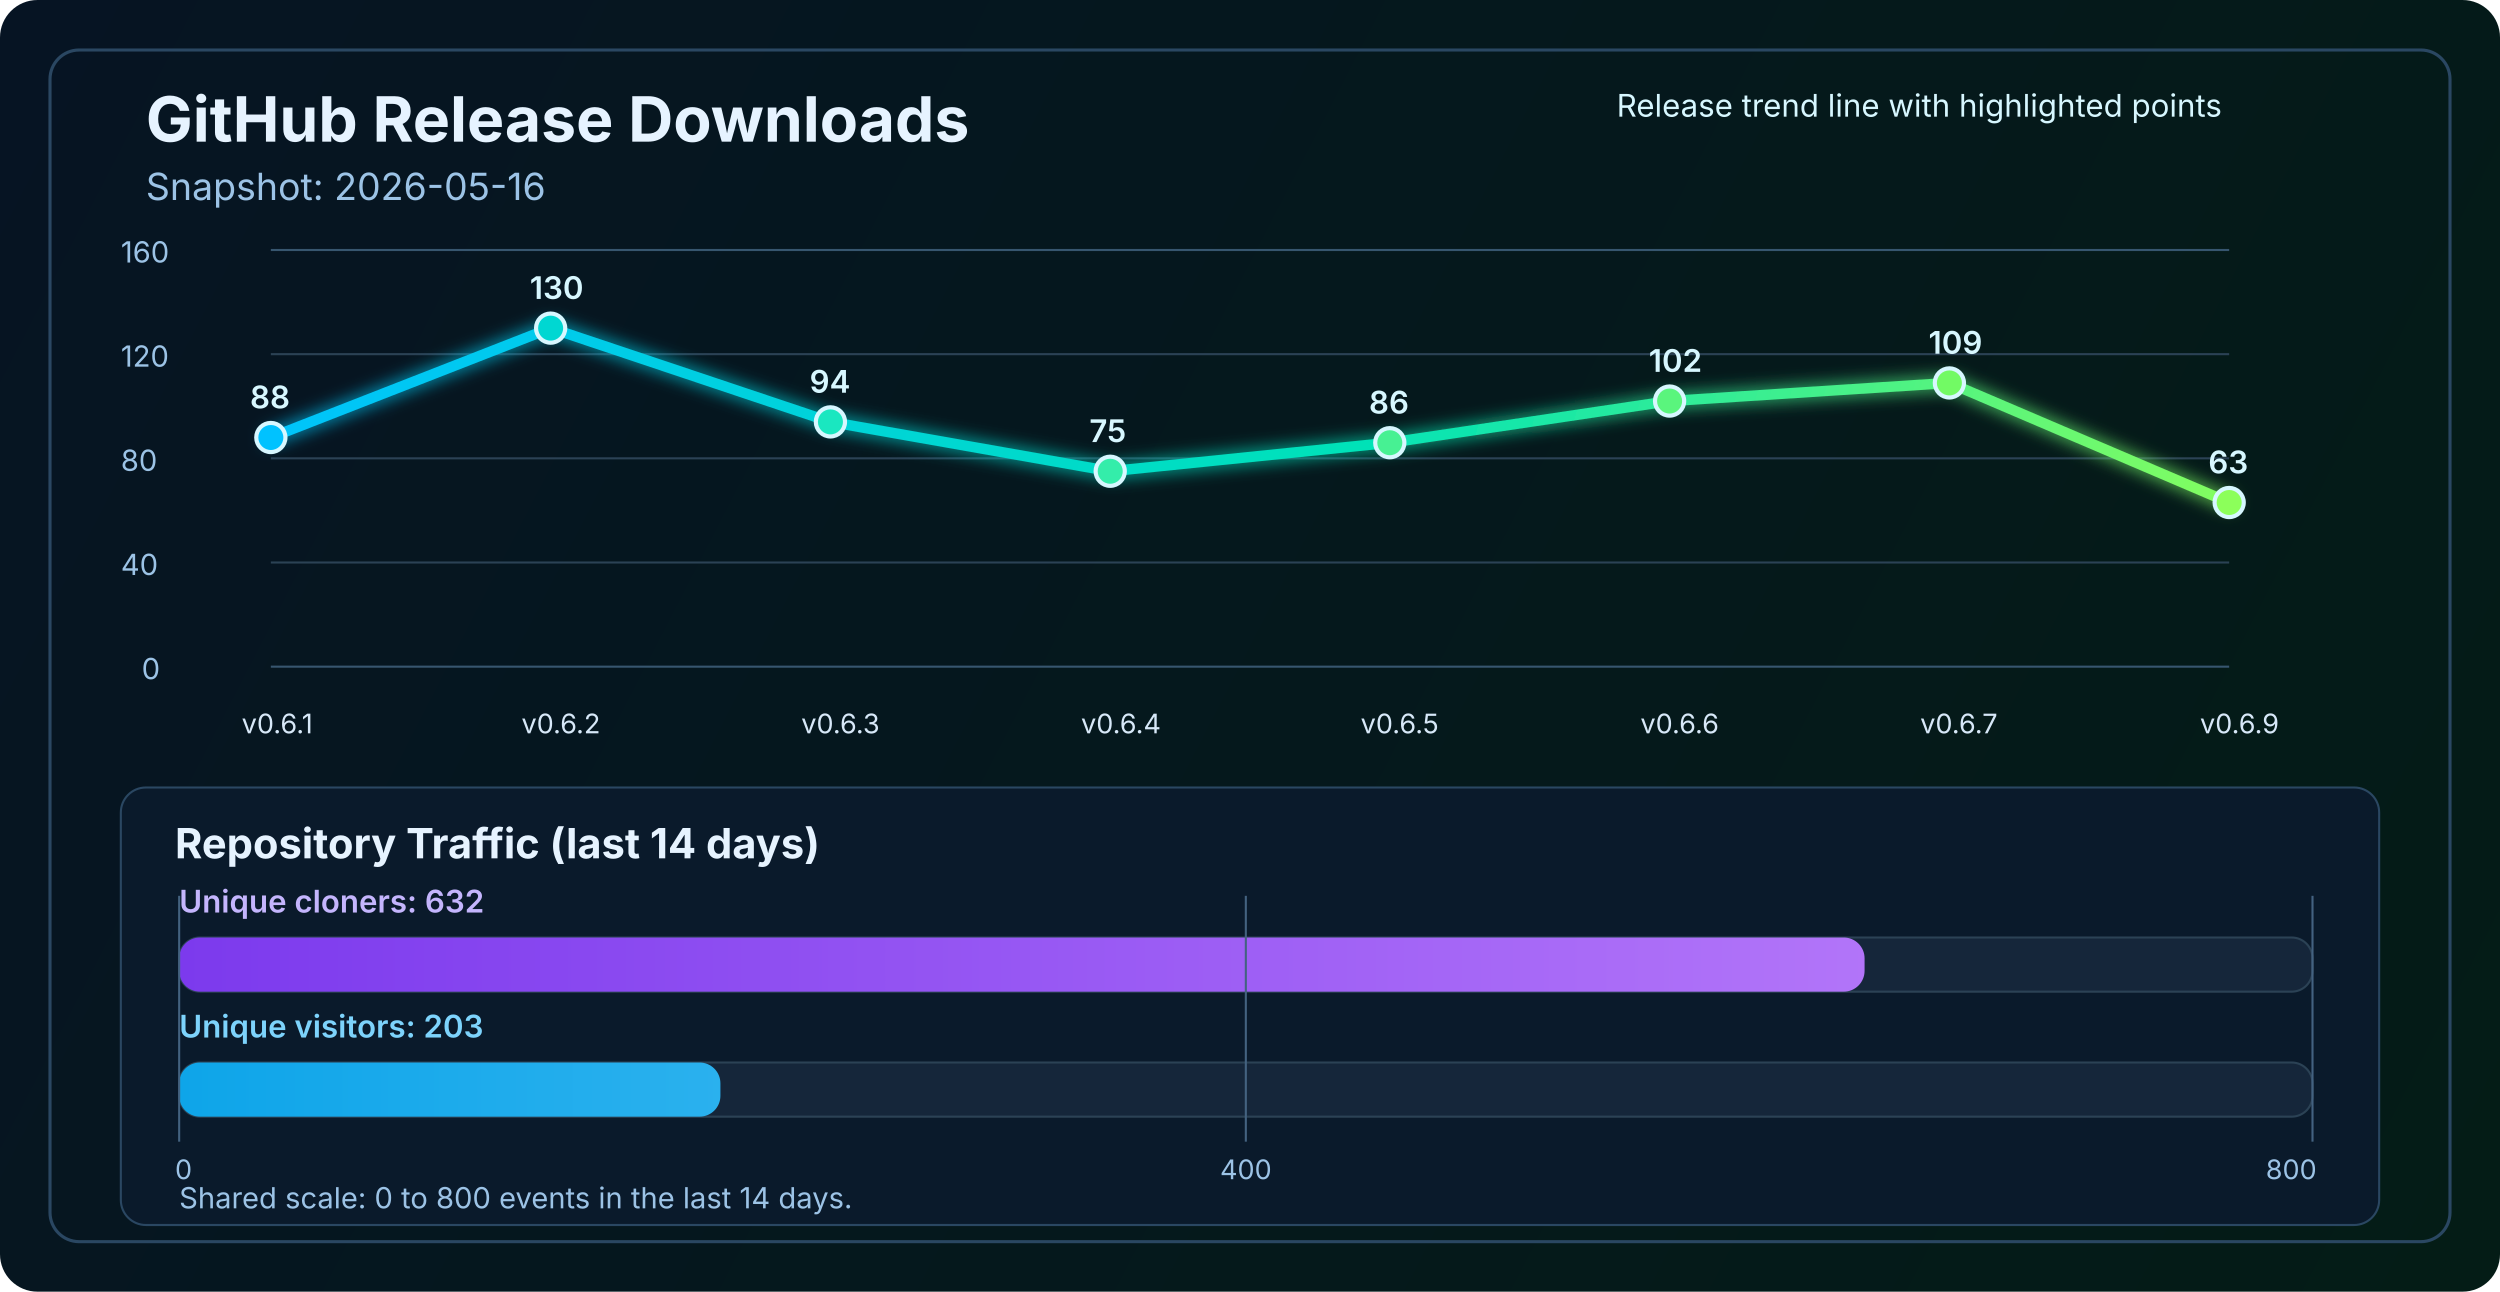
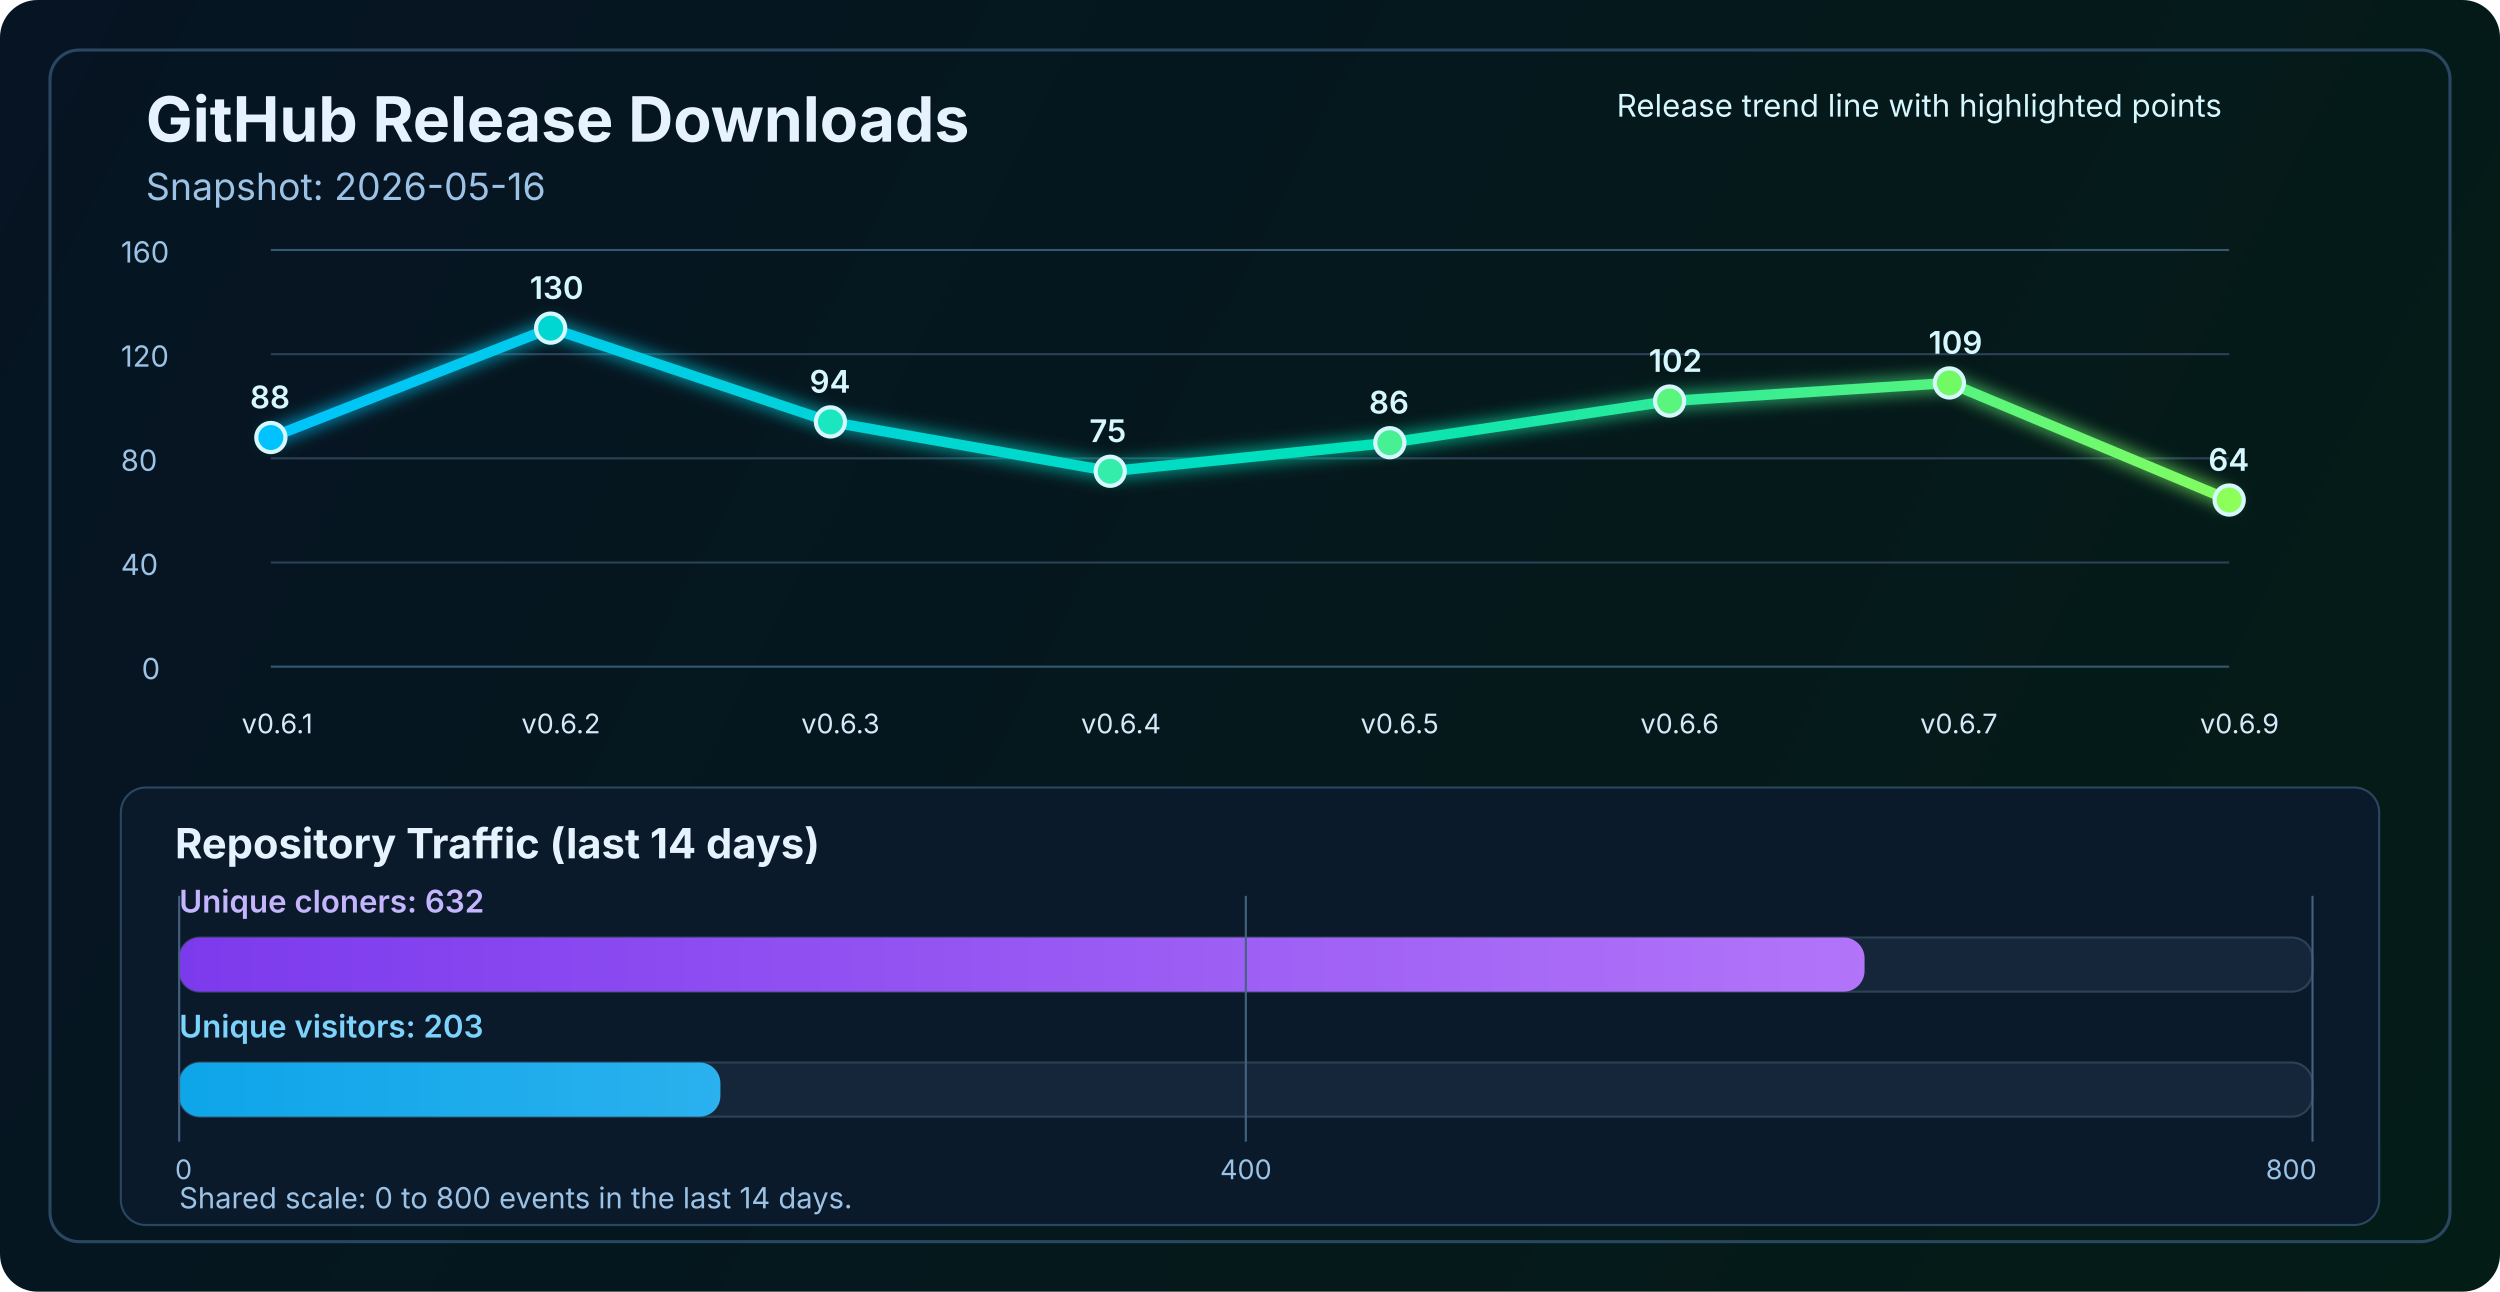
<svg xmlns="http://www.w3.org/2000/svg" width="1200" height="620" viewBox="0 0 1200 620" fill="none" role="img" aria-labelledby="title desc">
  <defs>
    <linearGradient id="bg" x1="0" y1="0" x2="1200" y2="620" gradientUnits="userSpaceOnUse">
      <stop stop-color="#061423" />
      <stop offset="1" stop-color="#041C16" />
    </linearGradient>
    <linearGradient id="line" x1="130" y1="86" x2="1070" y2="340" gradientUnits="userSpaceOnUse">
      <stop stop-color="#00C2FF" />
      <stop offset="0.55" stop-color="#00E2B8" />
      <stop offset="1" stop-color="#8CFF5A" />
    </linearGradient>
    <linearGradient id="cloneFill" x1="86" y1="450" x2="1110" y2="450" gradientUnits="userSpaceOnUse">
      <stop stop-color="#7C3AED" />
      <stop offset="1" stop-color="#C084FC" />
    </linearGradient>
    <linearGradient id="viewFill" x1="86" y1="482" x2="1110" y2="482" gradientUnits="userSpaceOnUse">
      <stop stop-color="#0EA5E9" />
      <stop offset="1" stop-color="#7DD3FC" />
    </linearGradient>
    <filter id="glow" x="-50%" y="-50%" width="200%" height="200%">
      <feGaussianBlur stdDeviation="4" result="blur" />
      <feMerge>
        <feMergeNode in="blur" />
        <feMergeNode in="SourceGraphic" />
      </feMerge>
    </filter>
  </defs>
  <rect width="1200" height="620" rx="18" fill="url(#bg)" />
  <rect x="24" y="24" width="1152" height="572" rx="14" stroke="#2A4762" stroke-width="1.5" />
  <text x="70" y="68" fill="#E6F3FF" font-size="30" font-family="SF Pro Display, -apple-system, BlinkMacSystemFont, Segoe UI, sans-serif" font-weight="700">GitHub Release Downloads</text>
  <text x="70" y="96" fill="#9CC3E6" font-size="18" font-family="SF Pro Text, -apple-system, BlinkMacSystemFont, Segoe UI, sans-serif">Snapshot: 2026-05-16</text>
  <line x1="130" y1="320.0" x2="1070" y2="320.0" stroke="#37566F" stroke-width="1" />
  <line x1="130" y1="270.0" x2="1070" y2="270.0" stroke="#2B4255" stroke-width="1" />
  <line x1="130" y1="220.0" x2="1070" y2="220.0" stroke="#2B4255" stroke-width="1" />
  <line x1="130" y1="170.0" x2="1070" y2="170.0" stroke="#2B4255" stroke-width="1" />
  <line x1="130" y1="120.0" x2="1070" y2="120.0" stroke="#37566F" stroke-width="1" />
  <text x="68" y="326.0" fill="#9CC3E6" font-size="14" font-family="SF Pro Text, -apple-system, BlinkMacSystemFont, Segoe UI, sans-serif">0</text>
  <text x="58" y="276.0" fill="#9CC3E6" font-size="14" font-family="SF Pro Text, -apple-system, BlinkMacSystemFont, Segoe UI, sans-serif">40</text>
  <text x="58" y="226.0" fill="#9CC3E6" font-size="14" font-family="SF Pro Text, -apple-system, BlinkMacSystemFont, Segoe UI, sans-serif">80</text>
  <text x="58" y="176.0" fill="#9CC3E6" font-size="14" font-family="SF Pro Text, -apple-system, BlinkMacSystemFont, Segoe UI, sans-serif">120</text>
  <text x="58" y="126.0" fill="#9CC3E6" font-size="14" font-family="SF Pro Text, -apple-system, BlinkMacSystemFont, Segoe UI, sans-serif">160</text>
-   <polyline points="130.0,210.0 264.3,157.5 398.6,202.5 532.9,226.2 667.1,212.5 801.4,192.5 935.7,183.8 1070.0,241.2" fill="none" stroke="url(#line)" stroke-width="5" stroke-linecap="round" stroke-linejoin="round" filter="url(#glow)" />
+   <polyline points="130.0,210.0 264.3,157.5 398.6,202.5 532.9,226.2 667.1,212.5 801.4,192.5 935.7,183.8 1070.0,240.0" fill="none" stroke="url(#line)" stroke-width="5" stroke-linecap="round" stroke-linejoin="round" filter="url(#glow)" />
  <circle cx="130.0" cy="210.0" r="7" fill="#00C2FF" stroke="#D7F7FF" stroke-width="2" />
  <circle cx="264.3" cy="157.5" r="7" fill="#00D7D2" stroke="#D7F7FF" stroke-width="2" />
  <circle cx="398.6" cy="202.5" r="7" fill="#1AE7C0" stroke="#D7F7FF" stroke-width="2" />
  <circle cx="532.9" cy="226.2" r="7" fill="#34EDAA" stroke="#D7F7FF" stroke-width="2" />
  <circle cx="667.1" cy="212.5" r="7" fill="#47F193" stroke="#D7F7FF" stroke-width="2" />
  <circle cx="801.4" cy="192.5" r="7" fill="#5AF57D" stroke="#D7F7FF" stroke-width="2" />
  <circle cx="935.7" cy="183.8" r="7" fill="#72FA64" stroke="#D7F7FF" stroke-width="2" />
-   <circle cx="1070.0" cy="241.2" r="7" fill="#8CFF5A" stroke="#D7F7FF" stroke-width="2" />
+   <circle cx="1070.0" cy="240.0" r="7" fill="#8CFF5A" stroke="#D7F7FF" stroke-width="2" />
  <text x="116.0" y="352" fill="#D7E8F8" font-size="13" font-family="SF Pro Text, -apple-system, BlinkMacSystemFont, Segoe UI, sans-serif">v0.6.1</text>
  <text x="250.3" y="352" fill="#D7E8F8" font-size="13" font-family="SF Pro Text, -apple-system, BlinkMacSystemFont, Segoe UI, sans-serif">v0.6.2</text>
  <text x="384.6" y="352" fill="#D7E8F8" font-size="13" font-family="SF Pro Text, -apple-system, BlinkMacSystemFont, Segoe UI, sans-serif">v0.6.3</text>
  <text x="518.9" y="352" fill="#D7E8F8" font-size="13" font-family="SF Pro Text, -apple-system, BlinkMacSystemFont, Segoe UI, sans-serif">v0.6.4</text>
  <text x="653.1" y="352" fill="#D7E8F8" font-size="13" font-family="SF Pro Text, -apple-system, BlinkMacSystemFont, Segoe UI, sans-serif">v0.6.5</text>
  <text x="787.4" y="352" fill="#D7E8F8" font-size="13" font-family="SF Pro Text, -apple-system, BlinkMacSystemFont, Segoe UI, sans-serif">v0.6.6</text>
  <text x="921.7" y="352" fill="#D7E8F8" font-size="13" font-family="SF Pro Text, -apple-system, BlinkMacSystemFont, Segoe UI, sans-serif">v0.6.7</text>
  <text x="1056.0" y="352" fill="#D7E8F8" font-size="13" font-family="SF Pro Text, -apple-system, BlinkMacSystemFont, Segoe UI, sans-serif">v0.6.9</text>
  <text x="120.0" y="196.0" fill="#D7F7FF" font-size="15" font-family="SF Pro Text, -apple-system, BlinkMacSystemFont, Segoe UI, sans-serif" font-weight="600">88</text>
  <text x="254.3" y="143.5" fill="#D7F7FF" font-size="15" font-family="SF Pro Text, -apple-system, BlinkMacSystemFont, Segoe UI, sans-serif" font-weight="600">130</text>
  <text x="388.6" y="188.5" fill="#D7F7FF" font-size="15" font-family="SF Pro Text, -apple-system, BlinkMacSystemFont, Segoe UI, sans-serif" font-weight="600">94</text>
  <text x="522.9" y="212.2" fill="#D7F7FF" font-size="15" font-family="SF Pro Text, -apple-system, BlinkMacSystemFont, Segoe UI, sans-serif" font-weight="600">75</text>
  <text x="657.1" y="198.5" fill="#D7F7FF" font-size="15" font-family="SF Pro Text, -apple-system, BlinkMacSystemFont, Segoe UI, sans-serif" font-weight="600">86</text>
  <text x="791.4" y="178.5" fill="#D7F7FF" font-size="15" font-family="SF Pro Text, -apple-system, BlinkMacSystemFont, Segoe UI, sans-serif" font-weight="600">102</text>
  <text x="925.7" y="169.8" fill="#D7F7FF" font-size="15" font-family="SF Pro Text, -apple-system, BlinkMacSystemFont, Segoe UI, sans-serif" font-weight="600">109</text>
-   <text x="1060.0" y="227.2" fill="#D7F7FF" font-size="15" font-family="SF Pro Text, -apple-system, BlinkMacSystemFont, Segoe UI, sans-serif" font-weight="600">63</text>
+   <text x="1060.0" y="226.0" fill="#D7F7FF" font-size="15" font-family="SF Pro Text, -apple-system, BlinkMacSystemFont, Segoe UI, sans-serif" font-weight="600">64</text>
  <text x="776" y="56" fill="#D7F7FF" font-size="15" font-family="SF Pro Text, -apple-system, BlinkMacSystemFont, Segoe UI, sans-serif">Release trend line with highlighted points</text>
  <rect x="58" y="378" width="1084" height="210" rx="12" fill="#0A1A2B" stroke="#2A4762" stroke-width="1" />
  <text x="84" y="412" fill="#E6F3FF" font-size="20" font-family="SF Pro Text, -apple-system, BlinkMacSystemFont, Segoe UI, sans-serif" font-weight="700">Repository Traffic (last 14 days)</text>
  <text x="86" y="438" fill="#C4B5FD" font-size="15" font-family="SF Pro Text, -apple-system, BlinkMacSystemFont, Segoe UI, sans-serif" font-weight="600">Unique cloners: 632</text>
  <rect x="86" y="450" width="1024" height="26" rx="10" fill="#15263A" stroke="#2B4255" stroke-width="1" />
  <rect x="86" y="450" width="809.0" height="26" rx="10" fill="url(#cloneFill)" />
  <text x="86" y="498" fill="#7DD3FC" font-size="15" font-family="SF Pro Text, -apple-system, BlinkMacSystemFont, Segoe UI, sans-serif" font-weight="600">Unique visitors: 203</text>
  <rect x="86" y="510" width="1024" height="26" rx="10" fill="#15263A" stroke="#2B4255" stroke-width="1" />
  <rect x="86" y="510" width="259.8" height="26" rx="10" fill="url(#viewFill)" />
  <line x1="86" y1="430" x2="86" y2="548" stroke="#436280" stroke-width="1" />
  <line x1="598.0" y1="430" x2="598.0" y2="548" stroke="#436280" stroke-width="1" />
  <line x1="1110" y1="430" x2="1110" y2="548" stroke="#436280" stroke-width="1" />
  <text x="84" y="566" text-anchor="start" fill="#9CC3E6" font-size="13" font-family="SF Pro Text, -apple-system, BlinkMacSystemFont, Segoe UI, sans-serif">0</text>
  <text x="598.0" y="566" text-anchor="middle" fill="#9CC3E6" font-size="13" font-family="SF Pro Text, -apple-system, BlinkMacSystemFont, Segoe UI, sans-serif">400</text>
  <text x="1112" y="566" text-anchor="end" fill="#9CC3E6" font-size="13" font-family="SF Pro Text, -apple-system, BlinkMacSystemFont, Segoe UI, sans-serif">800</text>
  <text x="86" y="580" fill="#9CC3E6" font-size="14" font-family="SF Pro Text, -apple-system, BlinkMacSystemFont, Segoe UI, sans-serif">Shared scale: 0 to 800 events in the last 14 days.</text>
</svg>
